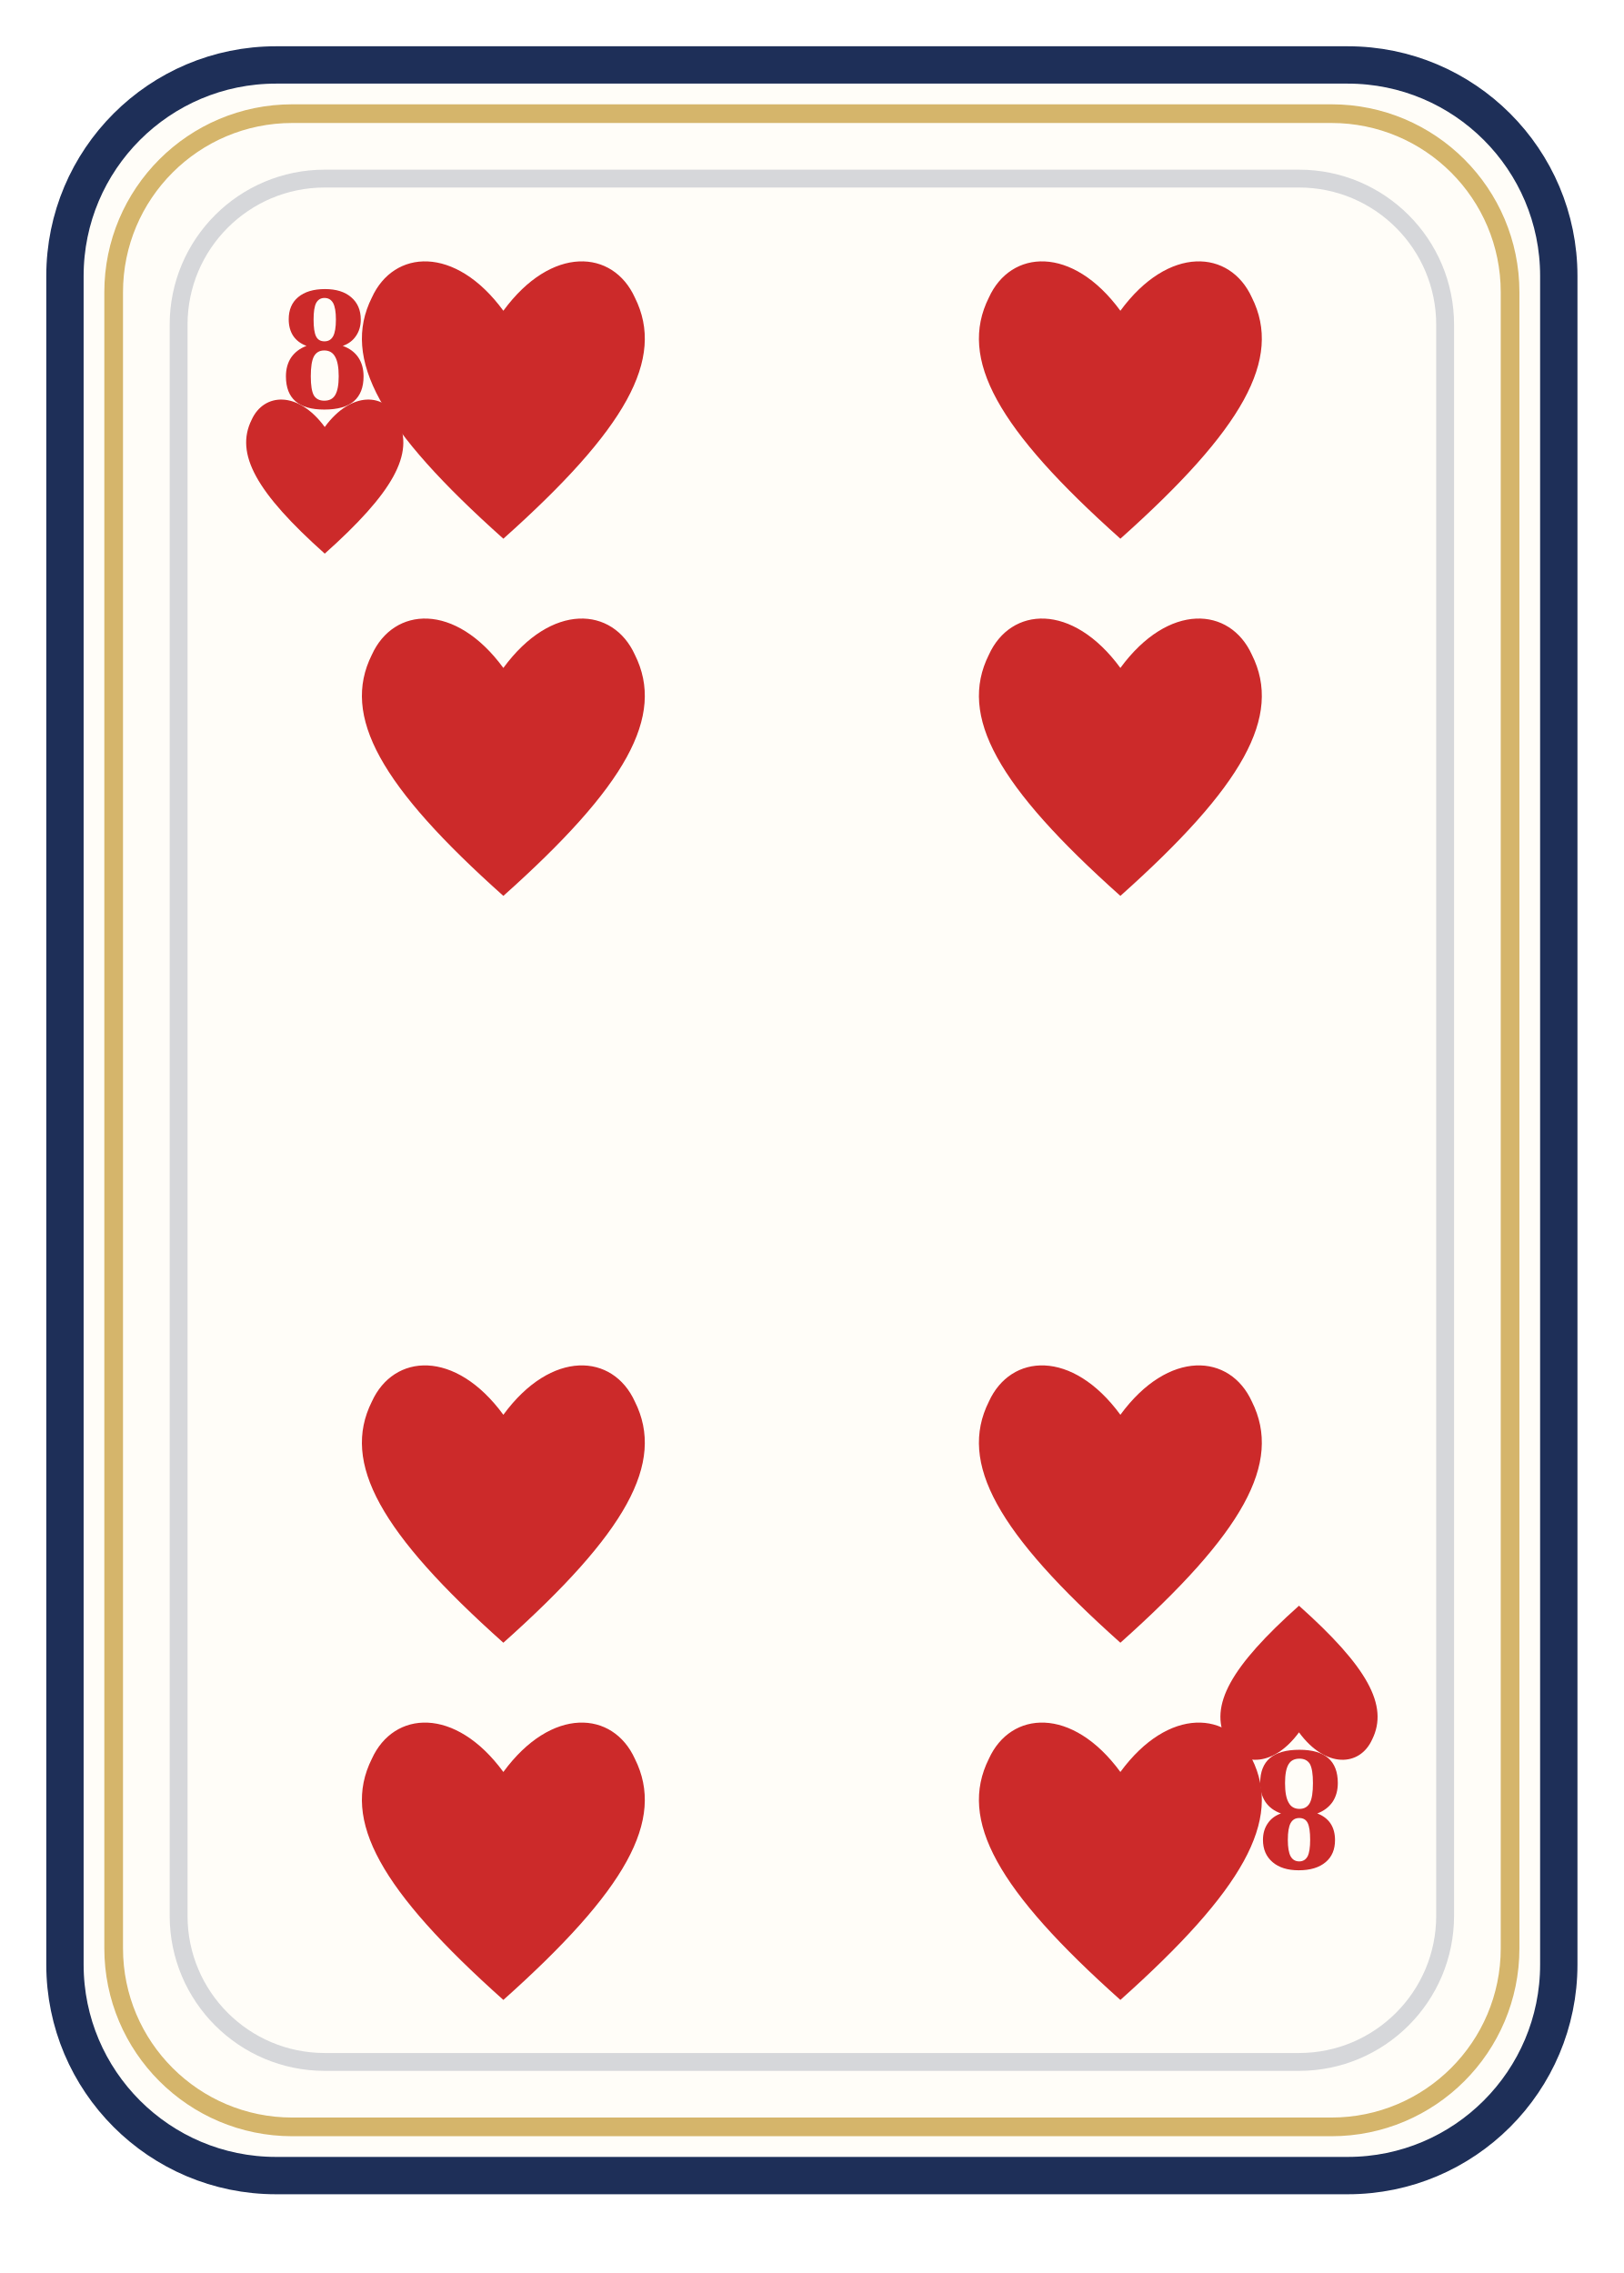
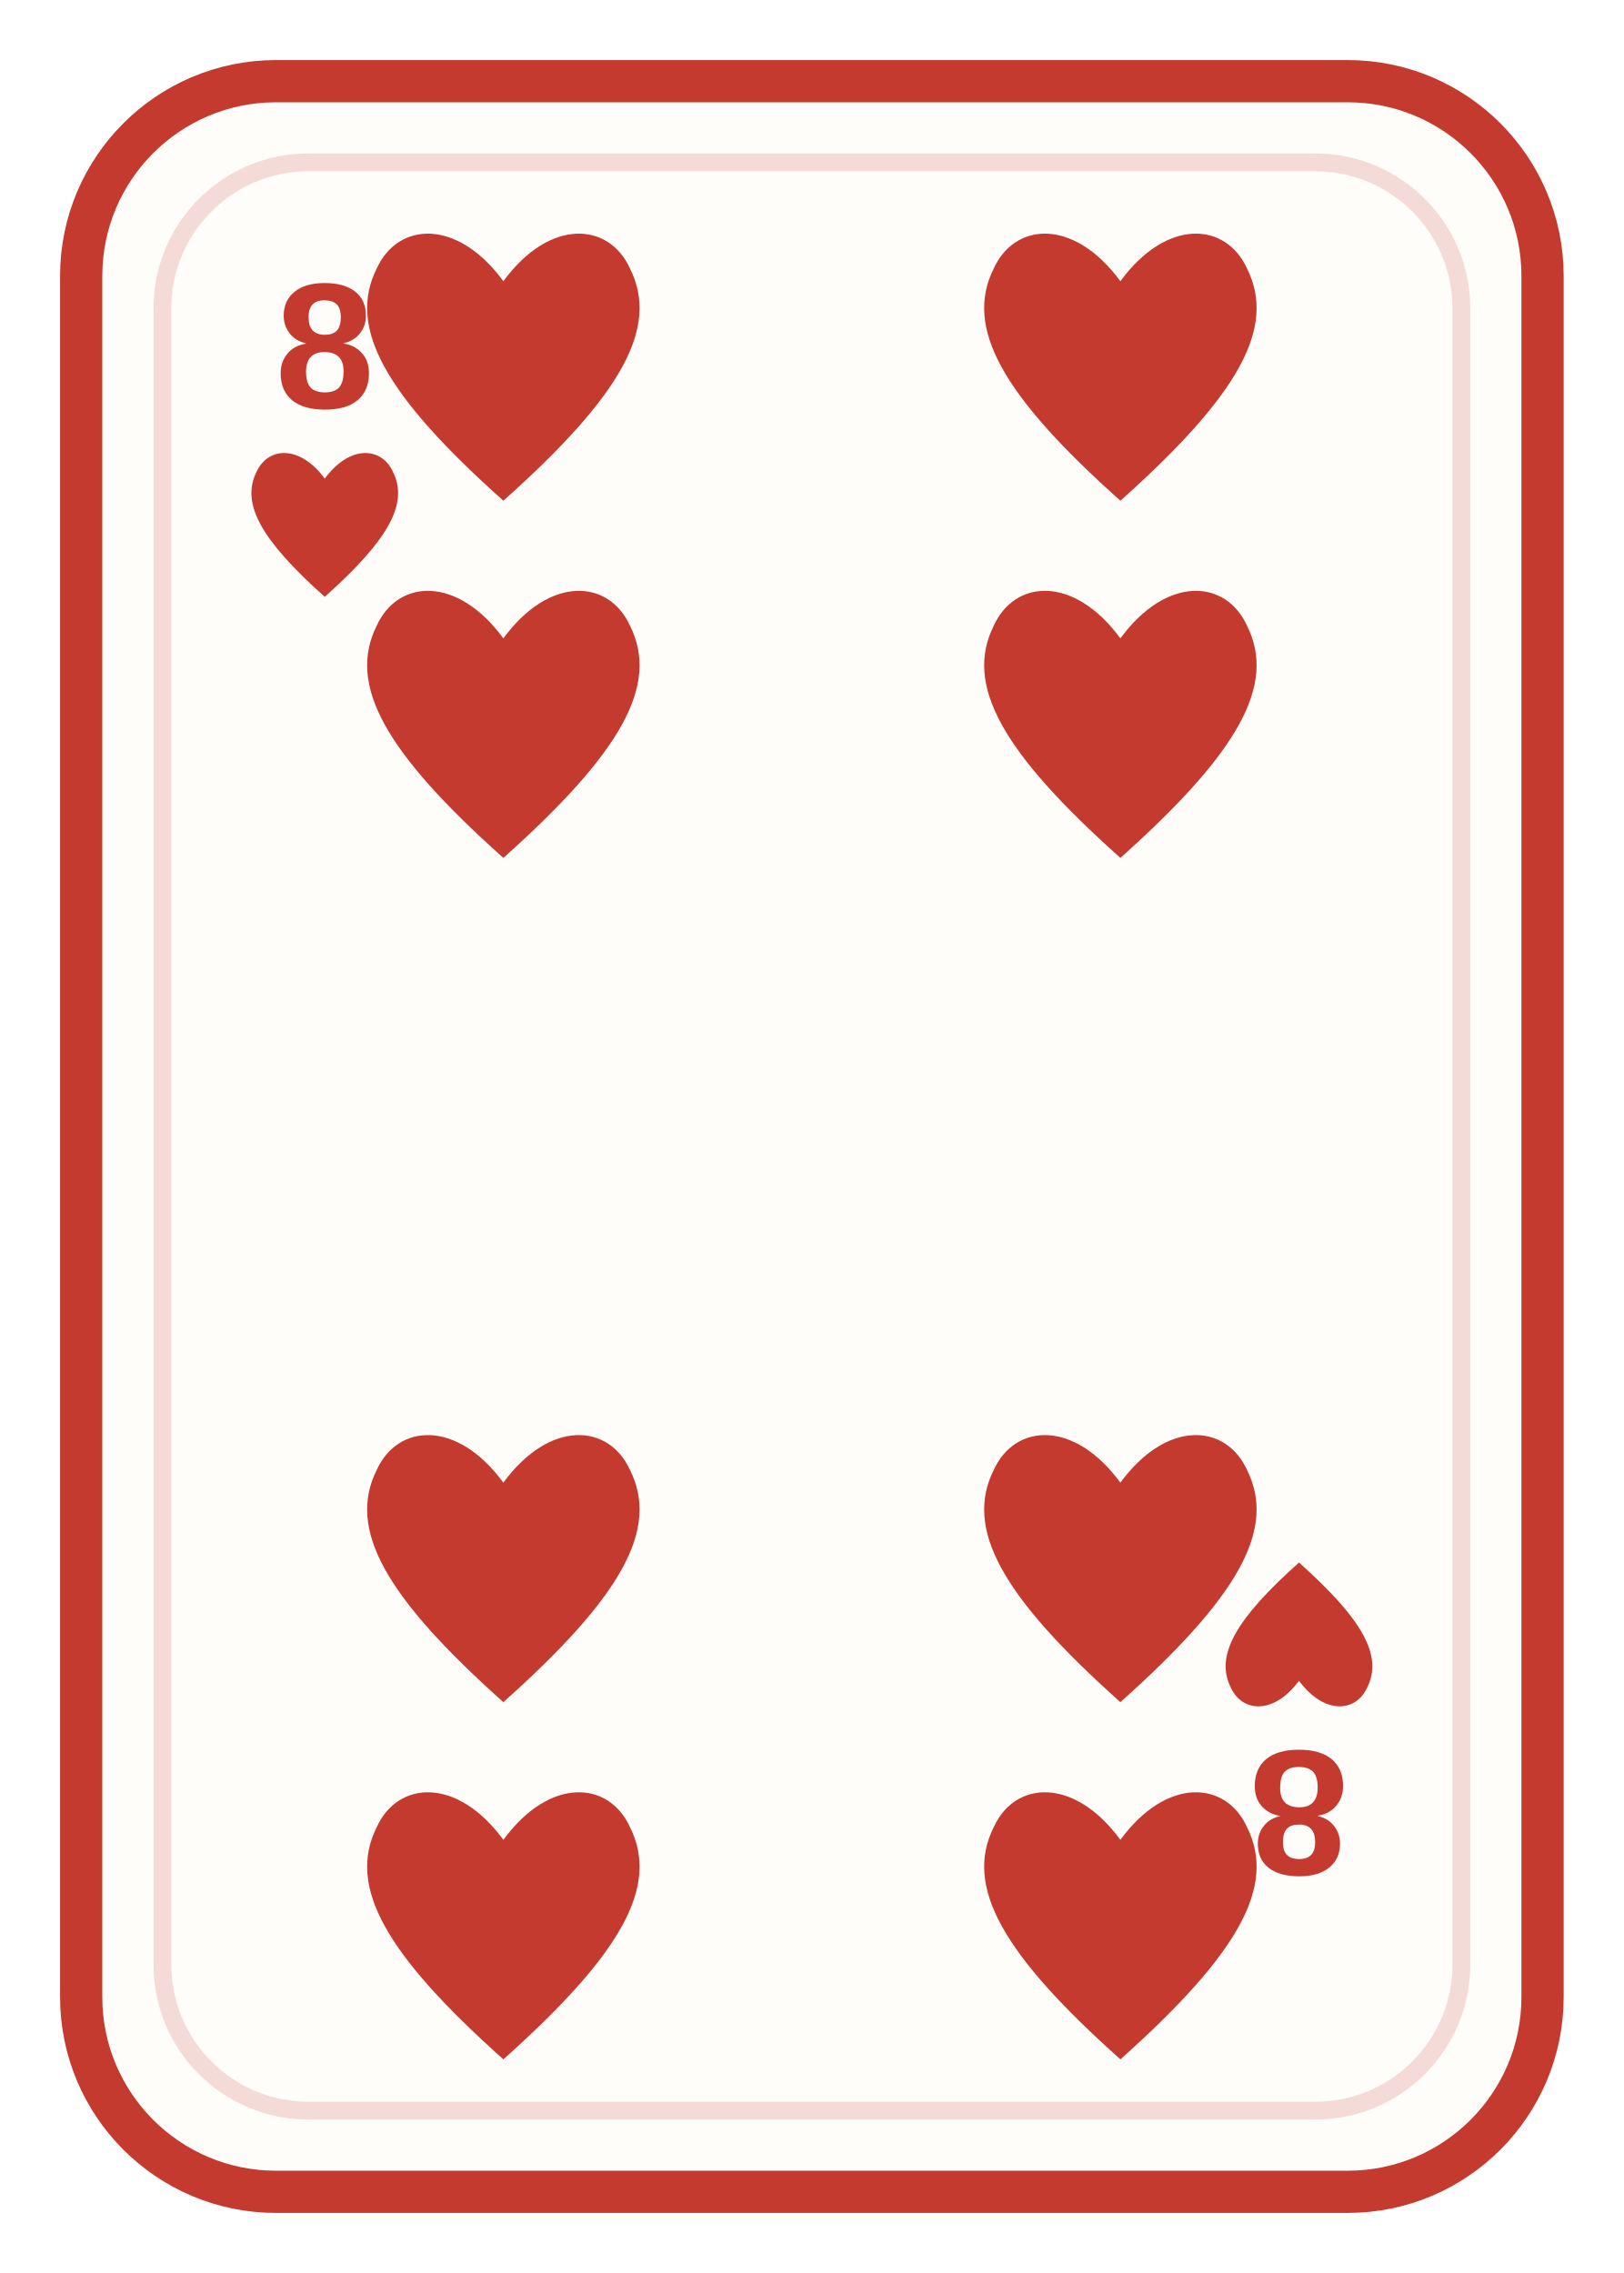
- <svg xmlns="http://www.w3.org/2000/svg" viewBox="0 0 100 140" role="img">
-   <rect x="5" y="6" width="90" height="128" rx="13" fill="rgba(17,17,17,.12)" />
-   <rect x="4" y="4" width="92" height="130" rx="13" fill="#fffdf8" stroke="#1e2f58" stroke-width="2.3" />
-   <rect x="7" y="7" width="86" height="124" rx="11" fill="none" stroke="#d5b56b" stroke-width="1.15" />
-   <rect x="11" y="11" width="78" height="116" rx="9" fill="none" stroke="rgba(30,47,88,.18)" stroke-width="1.1" />
+ <svg xmlns="http://www.w3.org/2000/svg" viewBox="0 0 100 140" role="img" aria-hidden="true">
+   <rect x="5" y="5" width="90" height="130" rx="12" fill="#fffdfa" stroke="#c53a2f" stroke-width="2.6" />
+   <rect x="10" y="10" width="80" height="120" rx="9" fill="none" stroke="#c53a2f" stroke-opacity="0.17" stroke-width="1.1" />
  <g>
-     <text x="20" y="22" text-anchor="middle" dominant-baseline="middle" font-size="11" font-weight="900" fill="#cc2a2a">8</text>
-     <g fill="#cc2a2a">
-       <g transform="translate(20 29) scale(0.15) translate(-50 -50)">
-         <path d="M50 84 C22 59 13 43 20 29 C25 18 39 17 50 32 C61 17 75 18 80 29 C87 43 78 59 50 84 Z" />
-       </g>
+     <text x="20" y="22" text-anchor="middle" dominant-baseline="middle" font-size="11" font-weight="800" fill="#c53a2f" font-family="Arial, Helvetica, sans-serif">8</text>
+     <g transform="translate(20 32) scale(0.14) translate(-50 -50)" fill="#c53a2f">
+       <path d="M50 84 C22 59 13 43 20 29 C25 18 39 17 50 32 C61 17 75 18 80 29 C87 43 78 59 50 84 Z" />
    </g>
  </g>
  <g transform="rotate(180 80 111)">
-     <text x="80" y="111" text-anchor="middle" dominant-baseline="middle" font-size="11" font-weight="900" fill="#cc2a2a">8</text>
-     <g fill="#cc2a2a">
-       <g transform="translate(80 118) scale(0.15) translate(-50 -50)">
-         <path d="M50 84 C22 59 13 43 20 29 C25 18 39 17 50 32 C61 17 75 18 80 29 C87 43 78 59 50 84 Z" />
-       </g>
-     </g>
-   </g>
-   <g fill="#cc2a2a">
-     <g transform="translate(31 24) scale(0.27) translate(-50 -50)">
+     <text x="80" y="111" text-anchor="middle" dominant-baseline="middle" font-size="11" font-weight="800" fill="#c53a2f" font-family="Arial, Helvetica, sans-serif">8</text>
+     <g transform="translate(80 121) scale(0.14) translate(-50 -50)" fill="#c53a2f">
      <path d="M50 84 C22 59 13 43 20 29 C25 18 39 17 50 32 C61 17 75 18 80 29 C87 43 78 59 50 84 Z" />
    </g>
  </g>
-   <g fill="#cc2a2a">
-     <g transform="translate(69 24) scale(0.27) translate(-50 -50)">
-       <path d="M50 84 C22 59 13 43 20 29 C25 18 39 17 50 32 C61 17 75 18 80 29 C87 43 78 59 50 84 Z" />
-     </g>
+   <g transform="translate(31 22) scale(0.26) translate(-50 -50)" fill="#c53a2f">
+     <path d="M50 84 C22 59 13 43 20 29 C25 18 39 17 50 32 C61 17 75 18 80 29 C87 43 78 59 50 84 Z" />
  </g>
-   <g fill="#cc2a2a">
-     <g transform="translate(31 46) scale(0.27) translate(-50 -50)">
-       <path d="M50 84 C22 59 13 43 20 29 C25 18 39 17 50 32 C61 17 75 18 80 29 C87 43 78 59 50 84 Z" />
-     </g>
+   <g transform="translate(69 22) scale(0.26) translate(-50 -50)" fill="#c53a2f">
+     <path d="M50 84 C22 59 13 43 20 29 C25 18 39 17 50 32 C61 17 75 18 80 29 C87 43 78 59 50 84 Z" />
  </g>
-   <g fill="#cc2a2a">
-     <g transform="translate(69 46) scale(0.27) translate(-50 -50)">
-       <path d="M50 84 C22 59 13 43 20 29 C25 18 39 17 50 32 C61 17 75 18 80 29 C87 43 78 59 50 84 Z" />
-     </g>
+   <g transform="translate(31 44) scale(0.26) translate(-50 -50)" fill="#c53a2f">
+     <path d="M50 84 C22 59 13 43 20 29 C25 18 39 17 50 32 C61 17 75 18 80 29 C87 43 78 59 50 84 Z" />
  </g>
-   <g fill="#cc2a2a">
-     <g transform="translate(31 92) scale(0.27) translate(-50 -50)">
-       <path d="M50 84 C22 59 13 43 20 29 C25 18 39 17 50 32 C61 17 75 18 80 29 C87 43 78 59 50 84 Z" />
-     </g>
+   <g transform="translate(69 44) scale(0.26) translate(-50 -50)" fill="#c53a2f">
+     <path d="M50 84 C22 59 13 43 20 29 C25 18 39 17 50 32 C61 17 75 18 80 29 C87 43 78 59 50 84 Z" />
  </g>
-   <g fill="#cc2a2a">
-     <g transform="translate(69 92) scale(0.27) translate(-50 -50)">
-       <path d="M50 84 C22 59 13 43 20 29 C25 18 39 17 50 32 C61 17 75 18 80 29 C87 43 78 59 50 84 Z" />
-     </g>
+   <g transform="translate(31 96) scale(0.26) translate(-50 -50)" fill="#c53a2f">
+     <path d="M50 84 C22 59 13 43 20 29 C25 18 39 17 50 32 C61 17 75 18 80 29 C87 43 78 59 50 84 Z" />
  </g>
-   <g fill="#cc2a2a">
-     <g transform="translate(31 114) scale(0.27) translate(-50 -50)">
-       <path d="M50 84 C22 59 13 43 20 29 C25 18 39 17 50 32 C61 17 75 18 80 29 C87 43 78 59 50 84 Z" />
-     </g>
+   <g transform="translate(69 96) scale(0.26) translate(-50 -50)" fill="#c53a2f">
+     <path d="M50 84 C22 59 13 43 20 29 C25 18 39 17 50 32 C61 17 75 18 80 29 C87 43 78 59 50 84 Z" />
  </g>
-   <g fill="#cc2a2a">
-     <g transform="translate(69 114) scale(0.27) translate(-50 -50)">
-       <path d="M50 84 C22 59 13 43 20 29 C25 18 39 17 50 32 C61 17 75 18 80 29 C87 43 78 59 50 84 Z" />
-     </g>
+   <g transform="translate(31 118) scale(0.26) translate(-50 -50)" fill="#c53a2f">
+     <path d="M50 84 C22 59 13 43 20 29 C25 18 39 17 50 32 C61 17 75 18 80 29 C87 43 78 59 50 84 Z" />
+   </g>
+   <g transform="translate(69 118) scale(0.26) translate(-50 -50)" fill="#c53a2f">
+     <path d="M50 84 C22 59 13 43 20 29 C25 18 39 17 50 32 C61 17 75 18 80 29 C87 43 78 59 50 84 Z" />
  </g>
</svg>
